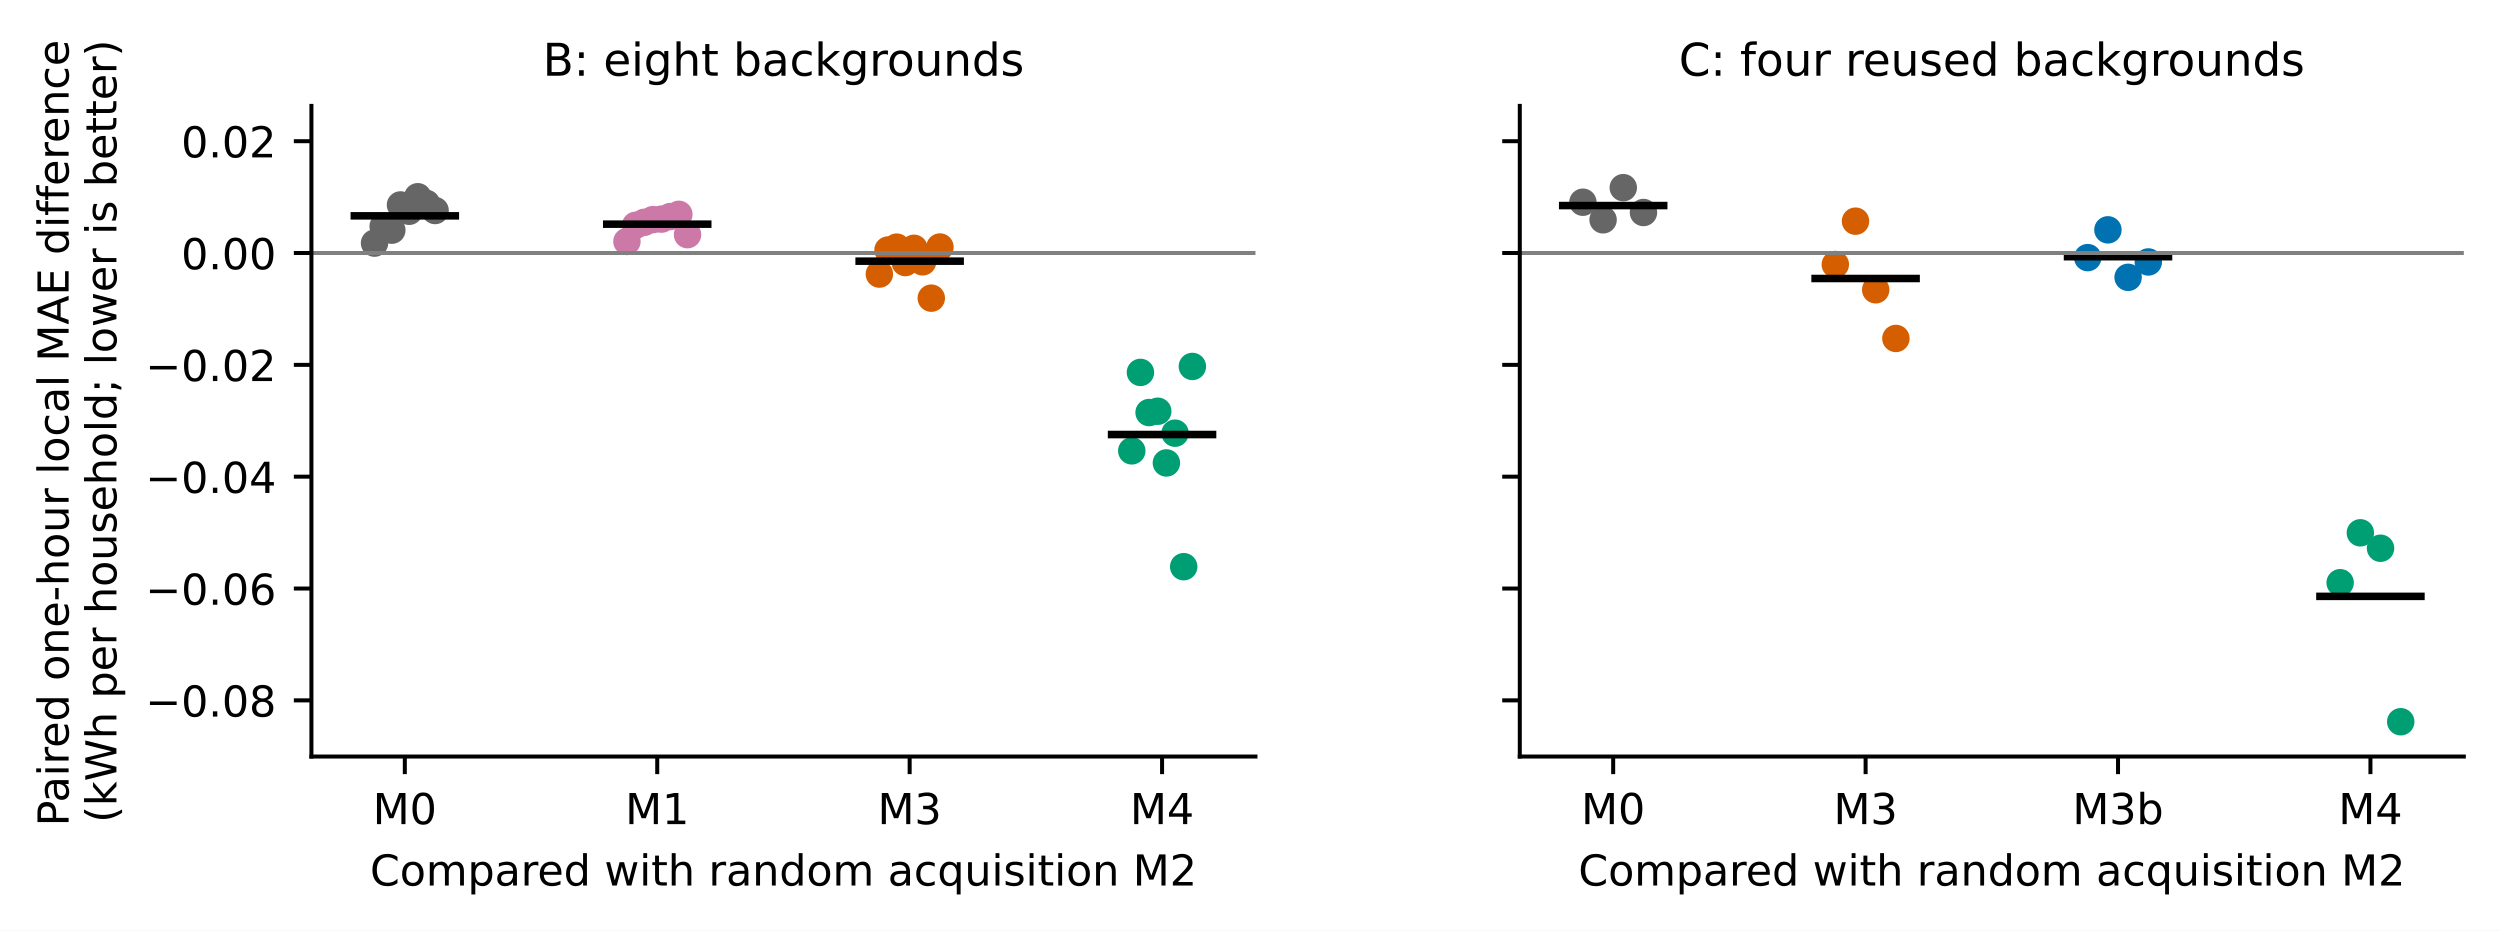
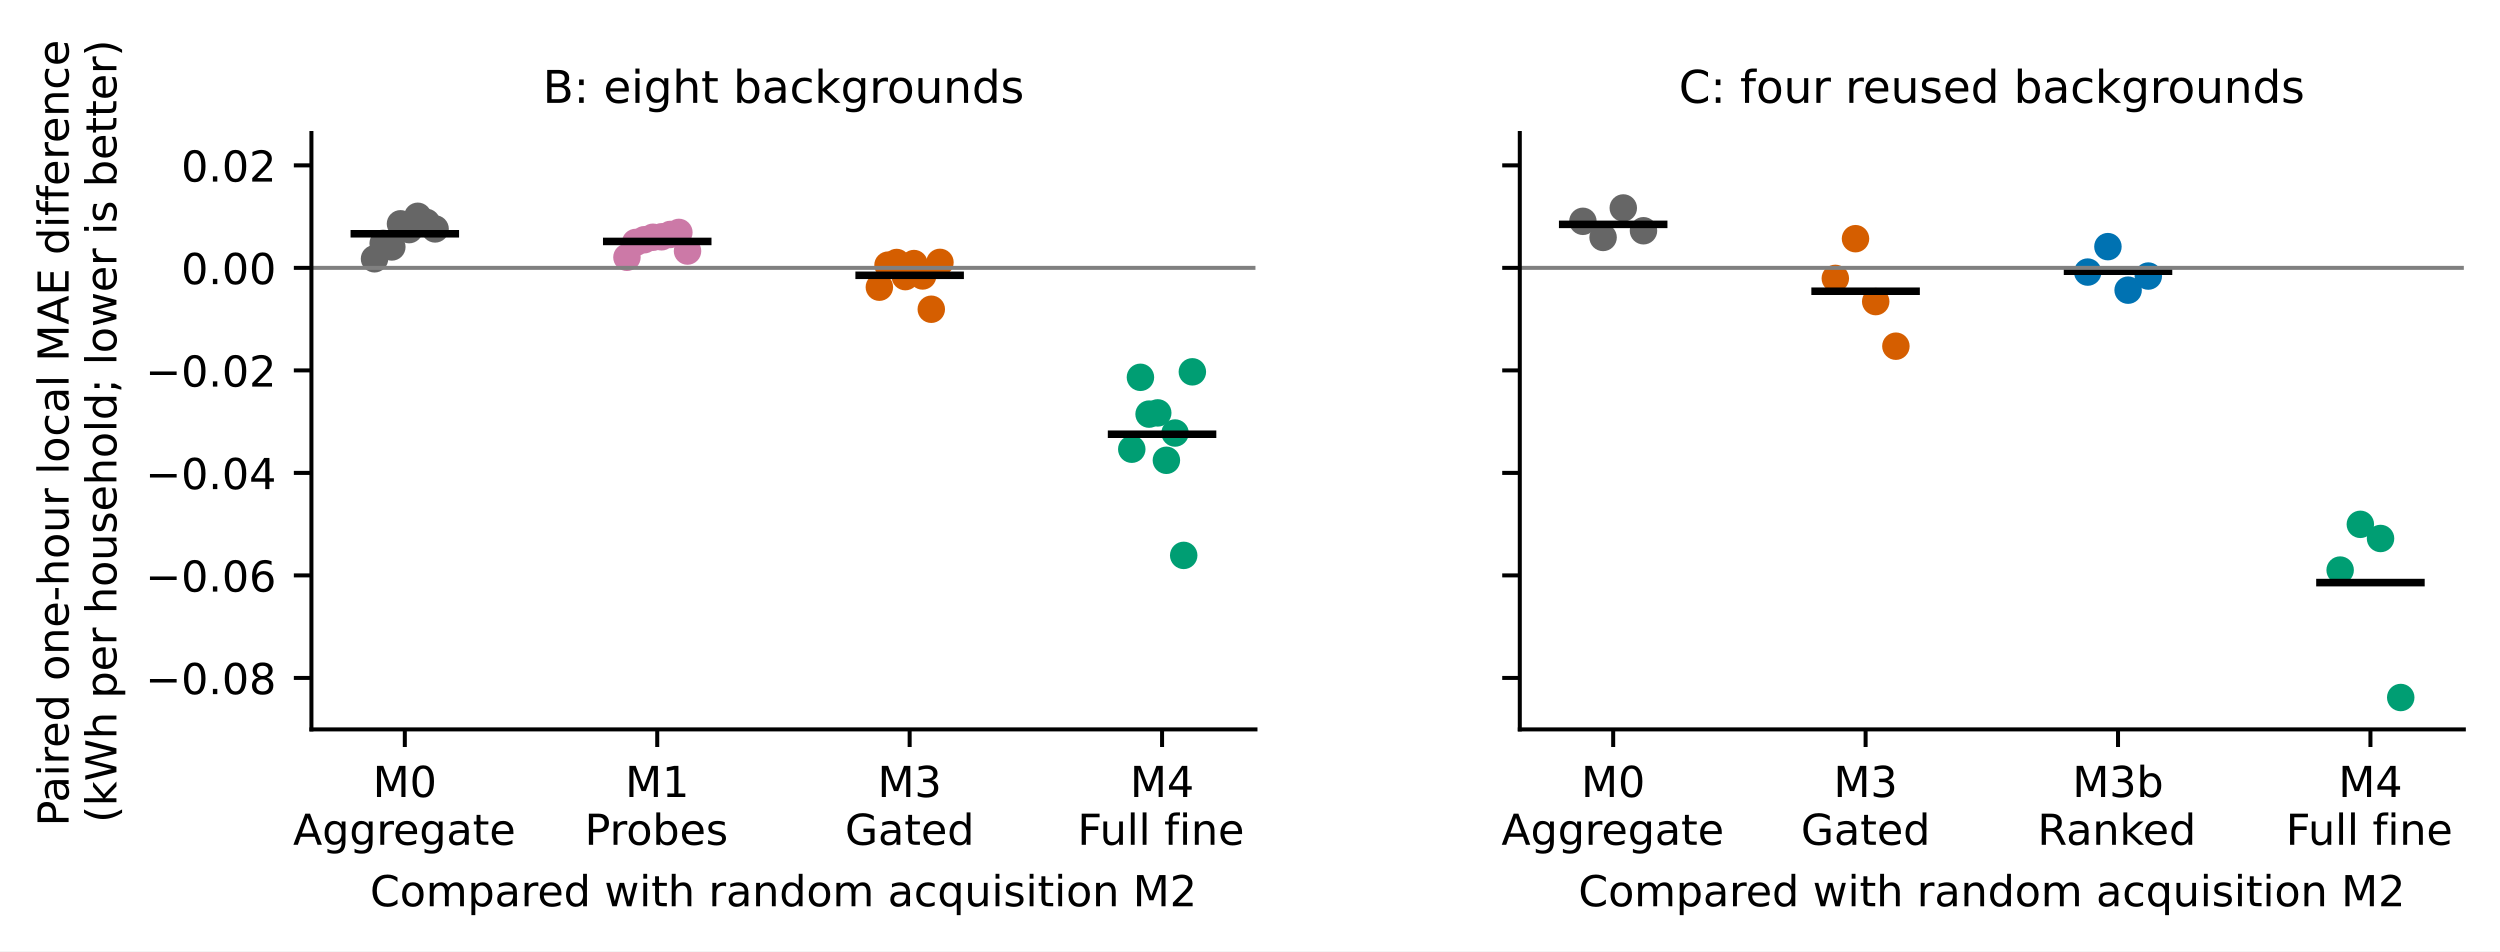
- <svg xmlns="http://www.w3.org/2000/svg" xmlns:xlink="http://www.w3.org/1999/xlink" height="185.252pt" version="1.1" viewBox="0 0 497.663 185.252" width="497.663pt">
+ <svg xmlns="http://www.w3.org/2000/svg" xmlns:xlink="http://www.w3.org/1999/xlink" height="189.37pt" version="1.1" viewBox="0 0 497.663 189.37" width="497.663pt">
  <defs>
    <style type="text/css">
*{stroke-linecap:butt;stroke-linejoin:round;}
  </style>
  </defs>
  <g id="figure_1">
    <g id="patch_1">
-       <path d="M 0 185.252 L 497.663 185.252 L 497.663 0 L 0 0 z " style="fill:#ffffff;" />
+       <path d="M 0 189.37 L 497.663 189.37 L 497.663 0 L 0 0 z " style="fill:#ffffff;" />
    </g>
    <g id="axes_1">
      <g id="patch_2">
-         <path d="M 61.993 150.599 L 249.919 150.599 L 249.919 21.079 L 61.993 21.079 z " style="fill:#ffffff;" />
+         <path d="M 61.993 145.199 L 249.919 145.199 L 249.919 26.479 L 61.993 26.479 z " style="fill:#ffffff;" />
      </g>
      <g id="PathCollection_1">
        <defs>
-           <path d="M 0 2.236 C 0.593 2.236 1.162 2 1.581 1.581 C 2 1.162 2.236 0.593 2.236 0 C 2.236 -0.593 2 -1.162 1.581 -1.581 C 1.162 -2 0.593 -2.236 0 -2.236 C -0.593 -2.236 -1.162 -2 -1.581 -1.581 C -2 -1.162 -2.236 -0.593 -2.236 0 C -2.236 0.593 -2 1.162 -1.581 1.581 C -1.162 2 -0.593 2.236 0 2.236 z " id="m4af1f6870e" style="stroke:#666666;" />
-         </defs>
-         <g clip-path="url(#pb0da5abeaa)">
-           <use style="fill:#666666;stroke:#666666;" x="74.555" xlink:href="#m4af1f6870e" y="48.396" />
-           <use style="fill:#666666;stroke:#666666;" x="76.278" xlink:href="#m4af1f6870e" y="45.048" />
-           <use style="fill:#666666;stroke:#666666;" x="78" xlink:href="#m4af1f6870e" y="45.821" />
-           <use style="fill:#666666;stroke:#666666;" x="79.723" xlink:href="#m4af1f6870e" y="40.796" />
-           <use style="fill:#666666;stroke:#666666;" x="81.446" xlink:href="#m4af1f6870e" y="42.06" />
-           <use style="fill:#666666;stroke:#666666;" x="83.169" xlink:href="#m4af1f6870e" y="39.164" />
-           <use style="fill:#666666;stroke:#666666;" x="84.892" xlink:href="#m4af1f6870e" y="40.49" />
-           <use style="fill:#666666;stroke:#666666;" x="86.614" xlink:href="#m4af1f6870e" y="41.906" />
+           <path d="M 0 2.236 C 0.593 2.236 1.162 2 1.581 1.581 C 2 1.162 2.236 0.593 2.236 0 C 2.236 -0.593 2 -1.162 1.581 -1.581 C 1.162 -2 0.593 -2.236 0 -2.236 C -0.593 -2.236 -1.162 -2 -1.581 -1.581 C -2 -1.162 -2.236 -0.593 -2.236 0 C -2.236 0.593 -2 1.162 -1.581 1.581 C -1.162 2 -0.593 2.236 0 2.236 z " id="m9f0ccc8537" style="stroke:#666666;" />
+         </defs>
+         <g clip-path="url(#pe7618fdabe)">
+           <use style="fill:#666666;stroke:#666666;" x="74.555" xlink:href="#m9f0ccc8537" y="51.518" />
+           <use style="fill:#666666;stroke:#666666;" x="76.278" xlink:href="#m9f0ccc8537" y="48.449" />
+           <use style="fill:#666666;stroke:#666666;" x="78" xlink:href="#m9f0ccc8537" y="49.158" />
+           <use style="fill:#666666;stroke:#666666;" x="79.723" xlink:href="#m9f0ccc8537" y="44.552" />
+           <use style="fill:#666666;stroke:#666666;" x="81.446" xlink:href="#m9f0ccc8537" y="45.71" />
+           <use style="fill:#666666;stroke:#666666;" x="83.169" xlink:href="#m9f0ccc8537" y="43.056" />
+           <use style="fill:#666666;stroke:#666666;" x="84.892" xlink:href="#m9f0ccc8537" y="44.272" />
+           <use style="fill:#666666;stroke:#666666;" x="86.614" xlink:href="#m9f0ccc8537" y="45.569" />
        </g>
      </g>
      <g id="PathCollection_2">
        <defs>
-           <path d="M 0 2.236 C 0.593 2.236 1.162 2 1.581 1.581 C 2 1.162 2.236 0.593 2.236 0 C 2.236 -0.593 2 -1.162 1.581 -1.581 C 1.162 -2 0.593 -2.236 0 -2.236 C -0.593 -2.236 -1.162 -2 -1.581 -1.581 C -2 -1.162 -2.236 -0.593 -2.236 0 C -2.236 0.593 -2 1.162 -1.581 1.581 C -1.162 2 -0.593 2.236 0 2.236 z " id="md482cfed0d" style="stroke:#cc79a7;" />
-         </defs>
-         <g clip-path="url(#pb0da5abeaa)">
-           <use style="fill:#cc79a7;stroke:#cc79a7;" x="124.802" xlink:href="#md482cfed0d" y="48.067" />
-           <use style="fill:#cc79a7;stroke:#cc79a7;" x="126.525" xlink:href="#md482cfed0d" y="44.848" />
-           <use style="fill:#cc79a7;stroke:#cc79a7;" x="128.248" xlink:href="#md482cfed0d" y="44.258" />
-           <use style="fill:#cc79a7;stroke:#cc79a7;" x="129.971" xlink:href="#md482cfed0d" y="43.719" />
-           <use style="fill:#cc79a7;stroke:#cc79a7;" x="131.693" xlink:href="#md482cfed0d" y="43.62" />
-           <use style="fill:#cc79a7;stroke:#cc79a7;" x="133.416" xlink:href="#md482cfed0d" y="43.111" />
-           <use style="fill:#cc79a7;stroke:#cc79a7;" x="135.139" xlink:href="#md482cfed0d" y="42.665" />
-           <use style="fill:#cc79a7;stroke:#cc79a7;" x="136.862" xlink:href="#md482cfed0d" y="46.712" />
+           <path d="M 0 2.236 C 0.593 2.236 1.162 2 1.581 1.581 C 2 1.162 2.236 0.593 2.236 0 C 2.236 -0.593 2 -1.162 1.581 -1.581 C 1.162 -2 0.593 -2.236 0 -2.236 C -0.593 -2.236 -1.162 -2 -1.581 -1.581 C -2 -1.162 -2.236 -0.593 -2.236 0 C -2.236 0.593 -2 1.162 -1.581 1.581 C -1.162 2 -0.593 2.236 0 2.236 z " id="m4e51acf8f0" style="stroke:#cc79a7;" />
+         </defs>
+         <g clip-path="url(#pe7618fdabe)">
+           <use style="fill:#cc79a7;stroke:#cc79a7;" x="124.802" xlink:href="#m4e51acf8f0" y="51.216" />
+           <use style="fill:#cc79a7;stroke:#cc79a7;" x="126.525" xlink:href="#m4e51acf8f0" y="48.266" />
+           <use style="fill:#cc79a7;stroke:#cc79a7;" x="128.248" xlink:href="#m4e51acf8f0" y="47.725" />
+           <use style="fill:#cc79a7;stroke:#cc79a7;" x="129.971" xlink:href="#m4e51acf8f0" y="47.231" />
+           <use style="fill:#cc79a7;stroke:#cc79a7;" x="131.693" xlink:href="#m4e51acf8f0" y="47.14" />
+           <use style="fill:#cc79a7;stroke:#cc79a7;" x="133.416" xlink:href="#m4e51acf8f0" y="46.674" />
+           <use style="fill:#cc79a7;stroke:#cc79a7;" x="135.139" xlink:href="#m4e51acf8f0" y="46.265" />
+           <use style="fill:#cc79a7;stroke:#cc79a7;" x="136.862" xlink:href="#m4e51acf8f0" y="49.975" />
        </g>
      </g>
      <g id="PathCollection_3">
        <defs>
-           <path d="M 0 2.236 C 0.593 2.236 1.162 2 1.581 1.581 C 2 1.162 2.236 0.593 2.236 0 C 2.236 -0.593 2 -1.162 1.581 -1.581 C 1.162 -2 0.593 -2.236 0 -2.236 C -0.593 -2.236 -1.162 -2 -1.581 -1.581 C -2 -1.162 -2.236 -0.593 -2.236 0 C -2.236 0.593 -2 1.162 -1.581 1.581 C -1.162 2 -0.593 2.236 0 2.236 z " id="m323955e96d" style="stroke:#d55e00;" />
-         </defs>
-         <g clip-path="url(#pb0da5abeaa)">
-           <use style="fill:#d55e00;stroke:#d55e00;" x="175.05" xlink:href="#m323955e96d" y="54.558" />
-           <use style="fill:#d55e00;stroke:#d55e00;" x="176.773" xlink:href="#m323955e96d" y="49.773" />
-           <use style="fill:#d55e00;stroke:#d55e00;" x="178.495" xlink:href="#m323955e96d" y="49.198" />
-           <use style="fill:#d55e00;stroke:#d55e00;" x="180.218" xlink:href="#m323955e96d" y="52.267" />
-           <use style="fill:#d55e00;stroke:#d55e00;" x="181.941" xlink:href="#m323955e96d" y="49.43" />
-           <use style="fill:#d55e00;stroke:#d55e00;" x="183.664" xlink:href="#m323955e96d" y="52.12" />
-           <use style="fill:#d55e00;stroke:#d55e00;" x="185.386" xlink:href="#m323955e96d" y="59.352" />
-           <use style="fill:#d55e00;stroke:#d55e00;" x="187.109" xlink:href="#m323955e96d" y="49.175" />
+           <path d="M 0 2.236 C 0.593 2.236 1.162 2 1.581 1.581 C 2 1.162 2.236 0.593 2.236 0 C 2.236 -0.593 2 -1.162 1.581 -1.581 C 1.162 -2 0.593 -2.236 0 -2.236 C -0.593 -2.236 -1.162 -2 -1.581 -1.581 C -2 -1.162 -2.236 -0.593 -2.236 0 C -2.236 0.593 -2 1.162 -1.581 1.581 C -1.162 2 -0.593 2.236 0 2.236 z " id="m4b84ce3339" style="stroke:#d55e00;" />
+         </defs>
+         <g clip-path="url(#pe7618fdabe)">
+           <use style="fill:#d55e00;stroke:#d55e00;" x="175.05" xlink:href="#m4b84ce3339" y="57.167" />
+           <use style="fill:#d55e00;stroke:#d55e00;" x="176.773" xlink:href="#m4b84ce3339" y="52.78" />
+           <use style="fill:#d55e00;stroke:#d55e00;" x="178.495" xlink:href="#m4b84ce3339" y="52.254" />
+           <use style="fill:#d55e00;stroke:#d55e00;" x="180.218" xlink:href="#m4b84ce3339" y="55.067" />
+           <use style="fill:#d55e00;stroke:#d55e00;" x="181.941" xlink:href="#m4b84ce3339" y="52.466" />
+           <use style="fill:#d55e00;stroke:#d55e00;" x="183.664" xlink:href="#m4b84ce3339" y="54.932" />
+           <use style="fill:#d55e00;stroke:#d55e00;" x="185.386" xlink:href="#m4b84ce3339" y="61.56" />
+           <use style="fill:#d55e00;stroke:#d55e00;" x="187.109" xlink:href="#m4b84ce3339" y="52.232" />
        </g>
      </g>
      <g id="PathCollection_4">
        <defs>
-           <path d="M 0 2.236 C 0.593 2.236 1.162 2 1.581 1.581 C 2 1.162 2.236 0.593 2.236 0 C 2.236 -0.593 2 -1.162 1.581 -1.581 C 1.162 -2 0.593 -2.236 0 -2.236 C -0.593 -2.236 -1.162 -2 -1.581 -1.581 C -2 -1.162 -2.236 -0.593 -2.236 0 C -2.236 0.593 -2 1.162 -1.581 1.581 C -1.162 2 -0.593 2.236 0 2.236 z " id="m2bfa3f4260" style="stroke:#009e73;" />
-         </defs>
-         <g clip-path="url(#pb0da5abeaa)">
-           <use style="fill:#009e73;stroke:#009e73;" x="225.297" xlink:href="#m2bfa3f4260" y="89.748" />
-           <use style="fill:#009e73;stroke:#009e73;" x="227.02" xlink:href="#m2bfa3f4260" y="74.134" />
-           <use style="fill:#009e73;stroke:#009e73;" x="228.743" xlink:href="#m2bfa3f4260" y="82.124" />
-           <use style="fill:#009e73;stroke:#009e73;" x="230.466" xlink:href="#m2bfa3f4260" y="81.862" />
-           <use style="fill:#009e73;stroke:#009e73;" x="232.188" xlink:href="#m2bfa3f4260" y="92.154" />
-           <use style="fill:#009e73;stroke:#009e73;" x="233.911" xlink:href="#m2bfa3f4260" y="86.233" />
-           <use style="fill:#009e73;stroke:#009e73;" x="235.634" xlink:href="#m2bfa3f4260" y="112.808" />
-           <use style="fill:#009e73;stroke:#009e73;" x="237.357" xlink:href="#m2bfa3f4260" y="72.944" />
+           <path d="M 0 2.236 C 0.593 2.236 1.162 2 1.581 1.581 C 2 1.162 2.236 0.593 2.236 0 C 2.236 -0.593 2 -1.162 1.581 -1.581 C 1.162 -2 0.593 -2.236 0 -2.236 C -0.593 -2.236 -1.162 -2 -1.581 -1.581 C -2 -1.162 -2.236 -0.593 -2.236 0 C -2.236 0.593 -2 1.162 -1.581 1.581 C -1.162 2 -0.593 2.236 0 2.236 z " id="mb894d0097f" style="stroke:#009e73;" />
+         </defs>
+         <g clip-path="url(#pe7618fdabe)">
+           <use style="fill:#009e73;stroke:#009e73;" x="225.297" xlink:href="#mb894d0097f" y="89.422" />
+           <use style="fill:#009e73;stroke:#009e73;" x="227.02" xlink:href="#mb894d0097f" y="75.11" />
+           <use style="fill:#009e73;stroke:#009e73;" x="228.743" xlink:href="#mb894d0097f" y="82.434" />
+           <use style="fill:#009e73;stroke:#009e73;" x="230.466" xlink:href="#mb894d0097f" y="82.193" />
+           <use style="fill:#009e73;stroke:#009e73;" x="232.188" xlink:href="#mb894d0097f" y="91.628" />
+           <use style="fill:#009e73;stroke:#009e73;" x="233.911" xlink:href="#mb894d0097f" y="86.201" />
+           <use style="fill:#009e73;stroke:#009e73;" x="235.634" xlink:href="#mb894d0097f" y="110.559" />
+           <use style="fill:#009e73;stroke:#009e73;" x="237.357" xlink:href="#mb894d0097f" y="74.019" />
        </g>
      </g>
      <g id="matplotlib.axis_1">
        <g id="xtick_1">
          <g id="line2d_1">
            <defs>
-               <path d="M 0 0 L 0 3.5 " id="m20dfaa040e" style="stroke:#000000;stroke-width:0.8;" />
+               <path d="M 0 0 L 0 3.5 " id="m64b0e28d71" style="stroke:#000000;stroke-width:0.8;" />
            </defs>
            <g>
-               <use style="stroke:#000000;stroke-width:0.8;" x="80.585" xlink:href="#m20dfaa040e" y="150.599" />
+               <use style="stroke:#000000;stroke-width:0.8;" x="80.585" xlink:href="#m64b0e28d71" y="145.199" />
            </g>
          </g>
          <g id="text_1">
-             <text style="font-family:DejaVu Sans;font-size:8.5px;font-style:normal;font-weight:normal;text-anchor:middle;" transform="rotate(-0, 80.58462, 164.0576)" x="80.585" y="164.058">M0</text>
+             <text style="font-family:DejaVu Sans;font-size:8.5px;font-style:normal;font-weight:normal;" transform="translate(74.2136 158.6576)">M0</text>
+             <text style="font-family:DejaVu Sans;font-size:8.5px;font-style:normal;font-weight:normal;" transform="translate(58.33653 168.1758)">Aggregate</text>
          </g>
        </g>
        <g id="xtick_2">
          <g id="line2d_2">
            <g>
-               <use style="stroke:#000000;stroke-width:0.8;" x="130.832" xlink:href="#m20dfaa040e" y="150.599" />
+               <use style="stroke:#000000;stroke-width:0.8;" x="130.832" xlink:href="#m64b0e28d71" y="145.199" />
            </g>
          </g>
          <g id="text_2">
-             <text style="font-family:DejaVu Sans;font-size:8.5px;font-style:normal;font-weight:normal;text-anchor:middle;" transform="rotate(-0, 130.8321, 164.0576)" x="130.832" y="164.058">M1</text>
+             <text style="font-family:DejaVu Sans;font-size:8.5px;font-style:normal;font-weight:normal;" transform="translate(124.461 158.6576)">M1</text>
+             <text style="font-family:DejaVu Sans;font-size:8.5px;font-style:normal;font-weight:normal;" transform="translate(116.3967 168.1758)">Probes</text>
          </g>
        </g>
        <g id="xtick_3">
          <g id="line2d_3">
            <g>
-               <use style="stroke:#000000;stroke-width:0.8;" x="181.08" xlink:href="#m20dfaa040e" y="150.599" />
+               <use style="stroke:#000000;stroke-width:0.8;" x="181.08" xlink:href="#m64b0e28d71" y="145.199" />
            </g>
          </g>
          <g id="text_3">
-             <text style="font-family:DejaVu Sans;font-size:8.5px;font-style:normal;font-weight:normal;text-anchor:middle;" transform="rotate(-0, 181.0795, 164.0576)" x="181.08" y="164.058">M3</text>
+             <text style="font-family:DejaVu Sans;font-size:8.5px;font-style:normal;font-weight:normal;" transform="translate(174.7085 158.6576)">M3</text>
+             <text style="font-family:DejaVu Sans;font-size:8.5px;font-style:normal;font-weight:normal;" transform="translate(168.2027 168.1758)">Gated</text>
          </g>
        </g>
        <g id="xtick_4">
          <g id="line2d_4">
            <g>
-               <use style="stroke:#000000;stroke-width:0.8;" x="231.327" xlink:href="#m20dfaa040e" y="150.599" />
+               <use style="stroke:#000000;stroke-width:0.8;" x="231.327" xlink:href="#m64b0e28d71" y="145.199" />
            </g>
          </g>
          <g id="text_4">
-             <text style="font-family:DejaVu Sans;font-size:8.5px;font-style:normal;font-weight:normal;text-anchor:middle;" transform="rotate(-0, 231.3269, 164.0576)" x="231.327" y="164.058">M4</text>
+             <text style="font-family:DejaVu Sans;font-size:8.5px;font-style:normal;font-weight:normal;" transform="translate(224.9559 158.6576)">M4</text>
+             <text style="font-family:DejaVu Sans;font-size:8.5px;font-style:normal;font-weight:normal;" transform="translate(214.495 168.1758)">Full fine</text>
          </g>
        </g>
        <g id="text_5">
-           <text style="font-family:DejaVu Sans;font-size:8.5px;font-style:normal;font-weight:normal;text-anchor:middle;" transform="rotate(-0, 155.9558, 176.284)" x="155.956" y="176.284">Compared with random acquisition M2</text>
+           <text style="font-family:DejaVu Sans;font-size:8.5px;font-style:normal;font-weight:normal;text-anchor:middle;" transform="rotate(-0, 155.9558, 180.4022)" x="155.956" y="180.402">Compared with random acquisition M2</text>
        </g>
      </g>
      <g id="matplotlib.axis_2">
        <g id="ytick_1">
          <g id="line2d_5">
            <defs>
-               <path d="M 0 0 L -3.5 0 " id="m635a62bdd8" style="stroke:#000000;stroke-width:0.8;" />
+               <path d="M 0 0 L -3.5 0 " id="m6d9076dfe1" style="stroke:#000000;stroke-width:0.8;" />
            </defs>
            <g>
-               <use style="stroke:#000000;stroke-width:0.8;" x="61.993" xlink:href="#m635a62bdd8" y="139.418" />
+               <use style="stroke:#000000;stroke-width:0.8;" x="61.993" xlink:href="#m6d9076dfe1" y="134.95" />
            </g>
          </g>
          <g id="text_6">
-             <text style="font-family:DejaVu Sans;font-size:8.5px;font-style:normal;font-weight:normal;text-anchor:end;" transform="rotate(-0, 54.99306, 142.6469)" x="54.993" y="142.647">−0.08</text>
+             <text style="font-family:DejaVu Sans;font-size:8.5px;font-style:normal;font-weight:normal;text-anchor:end;" transform="rotate(-0, 54.99306, 138.1792)" x="54.993" y="138.179">−0.08</text>
          </g>
        </g>
        <g id="ytick_2">
          <g id="line2d_6">
            <g>
-               <use style="stroke:#000000;stroke-width:0.8;" x="61.993" xlink:href="#m635a62bdd8" y="117.155" />
+               <use style="stroke:#000000;stroke-width:0.8;" x="61.993" xlink:href="#m6d9076dfe1" y="114.544" />
            </g>
          </g>
          <g id="text_7">
-             <text style="font-family:DejaVu Sans;font-size:8.5px;font-style:normal;font-weight:normal;text-anchor:end;" transform="rotate(-0, 54.99306, 120.3842)" x="54.993" y="120.384">−0.06</text>
+             <text style="font-family:DejaVu Sans;font-size:8.5px;font-style:normal;font-weight:normal;text-anchor:end;" transform="rotate(-0, 54.99306, 117.7729)" x="54.993" y="117.773">−0.06</text>
          </g>
        </g>
        <g id="ytick_3">
          <g id="line2d_7">
            <g>
-               <use style="stroke:#000000;stroke-width:0.8;" x="61.993" xlink:href="#m635a62bdd8" y="94.892" />
+               <use style="stroke:#000000;stroke-width:0.8;" x="61.993" xlink:href="#m6d9076dfe1" y="94.137" />
            </g>
          </g>
          <g id="text_8">
-             <text style="font-family:DejaVu Sans;font-size:8.5px;font-style:normal;font-weight:normal;text-anchor:end;" transform="rotate(-0, 54.99306, 98.12151)" x="54.993" y="98.122">−0.04</text>
+             <text style="font-family:DejaVu Sans;font-size:8.5px;font-style:normal;font-weight:normal;text-anchor:end;" transform="rotate(-0, 54.99306, 97.36661)" x="54.993" y="97.367">−0.04</text>
          </g>
        </g>
        <g id="ytick_4">
          <g id="line2d_8">
            <g>
-               <use style="stroke:#000000;stroke-width:0.8;" x="61.993" xlink:href="#m635a62bdd8" y="72.629" />
+               <use style="stroke:#000000;stroke-width:0.8;" x="61.993" xlink:href="#m6d9076dfe1" y="73.731" />
            </g>
          </g>
          <g id="text_9">
-             <text style="font-family:DejaVu Sans;font-size:8.5px;font-style:normal;font-weight:normal;text-anchor:end;" transform="rotate(-0, 54.99306, 75.85882)" x="54.993" y="75.859">−0.02</text>
+             <text style="font-family:DejaVu Sans;font-size:8.5px;font-style:normal;font-weight:normal;text-anchor:end;" transform="rotate(-0, 54.99306, 76.96029)" x="54.993" y="76.96">−0.02</text>
          </g>
        </g>
        <g id="ytick_5">
          <g id="line2d_9">
            <g>
-               <use style="stroke:#000000;stroke-width:0.8;" x="61.993" xlink:href="#m635a62bdd8" y="50.367" />
+               <use style="stroke:#000000;stroke-width:0.8;" x="61.993" xlink:href="#m6d9076dfe1" y="53.325" />
            </g>
          </g>
          <g id="text_10">
-             <text style="font-family:DejaVu Sans;font-size:8.5px;font-style:normal;font-weight:normal;text-anchor:end;" transform="rotate(-0, 54.99306, 53.59613)" x="54.993" y="53.596">0.00</text>
+             <text style="font-family:DejaVu Sans;font-size:8.5px;font-style:normal;font-weight:normal;text-anchor:end;" transform="rotate(-0, 54.99306, 56.55396)" x="54.993" y="56.554">0.00</text>
          </g>
        </g>
        <g id="ytick_6">
          <g id="line2d_10">
            <g>
-               <use style="stroke:#000000;stroke-width:0.8;" x="61.993" xlink:href="#m635a62bdd8" y="28.104" />
+               <use style="stroke:#000000;stroke-width:0.8;" x="61.993" xlink:href="#m6d9076dfe1" y="32.918" />
            </g>
          </g>
          <g id="text_11">
-             <text style="font-family:DejaVu Sans;font-size:8.5px;font-style:normal;font-weight:normal;text-anchor:end;" transform="rotate(-0, 54.99306, 31.33344)" x="54.993" y="31.333">0.02</text>
+             <text style="font-family:DejaVu Sans;font-size:8.5px;font-style:normal;font-weight:normal;text-anchor:end;" transform="rotate(-0, 54.99306, 36.14764)" x="54.993" y="36.148">0.02</text>
          </g>
        </g>
        <g id="text_12">
          <text style="font-family:DejaVu Sans;font-size:8.5px;font-style:normal;font-weight:normal;" transform="translate(13.65867 164.4779)rotate(-90)">Paired one-hour local MAE difference</text>
          <text style="font-family:DejaVu Sans;font-size:8.5px;font-style:normal;font-weight:normal;" transform="translate(23.17681 163.768)rotate(-90)">(kWh per household; lower is better)</text>
        </g>
      </g>
      <g id="line2d_11">
-         <path clip-path="url(#pb0da5abeaa)" d="M 70.535 42.96 L 90.634 42.96 " style="fill:none;stroke:#000000;stroke-linecap:square;stroke-width:1.5;" />
+         <path clip-path="url(#pe7618fdabe)" d="M 70.535 46.536 L 90.634 46.536 " style="fill:none;stroke:#000000;stroke-linecap:square;stroke-width:1.5;" />
      </g>
      <g id="line2d_12">
-         <path clip-path="url(#pb0da5abeaa)" d="M 120.783 44.625 L 140.882 44.625 " style="fill:none;stroke:#000000;stroke-linecap:square;stroke-width:1.5;" />
+         <path clip-path="url(#pe7618fdabe)" d="M 120.783 48.062 L 140.882 48.062 " style="fill:none;stroke:#000000;stroke-linecap:square;stroke-width:1.5;" />
      </g>
      <g id="line2d_13">
-         <path clip-path="url(#pb0da5abeaa)" d="M 171.03 51.984 L 191.129 51.984 " style="fill:none;stroke:#000000;stroke-linecap:square;stroke-width:1.5;" />
+         <path clip-path="url(#pe7618fdabe)" d="M 171.03 54.807 L 191.129 54.807 " style="fill:none;stroke:#000000;stroke-linecap:square;stroke-width:1.5;" />
      </g>
      <g id="line2d_14">
-         <path clip-path="url(#pb0da5abeaa)" d="M 221.277 86.501 L 241.376 86.501 " style="fill:none;stroke:#000000;stroke-linecap:square;stroke-width:1.5;" />
+         <path clip-path="url(#pe7618fdabe)" d="M 221.277 86.446 L 241.376 86.446 " style="fill:none;stroke:#000000;stroke-linecap:square;stroke-width:1.5;" />
      </g>
      <g id="line2d_15">
-         <path clip-path="url(#pb0da5abeaa)" d="M 61.993 50.367 L 249.919 50.367 " style="fill:none;stroke:#808080;stroke-linecap:square;stroke-width:0.8;" />
+         <path clip-path="url(#pe7618fdabe)" d="M 61.993 53.325 L 249.919 53.325 " style="fill:none;stroke:#808080;stroke-linecap:square;stroke-width:0.8;" />
      </g>
      <g id="patch_3">
-         <path d="M 61.993 150.599 L 61.993 21.079 " style="fill:none;stroke:#000000;stroke-linecap:square;stroke-linejoin:miter;stroke-width:0.8;" />
+         <path d="M 61.993 145.199 L 61.993 26.479 " style="fill:none;stroke:#000000;stroke-linecap:square;stroke-linejoin:miter;stroke-width:0.8;" />
      </g>
      <g id="patch_4">
-         <path d="M 61.993 150.599 L 249.919 150.599 " style="fill:none;stroke:#000000;stroke-linecap:square;stroke-linejoin:miter;stroke-width:0.8;" />
+         <path d="M 61.993 145.199 L 249.919 145.199 " style="fill:none;stroke:#000000;stroke-linecap:square;stroke-linejoin:miter;stroke-width:0.8;" />
      </g>
      <g id="text_13">
-         <text style="font-family:DejaVu Sans;font-size:9px;font-style:normal;font-weight:normal;text-anchor:middle;" transform="rotate(-0, 155.9558, 15.07894)" x="155.956" y="15.079">B: eight backgrounds</text>
+         <text style="font-family:DejaVu Sans;font-size:9px;font-style:normal;font-weight:normal;text-anchor:middle;" transform="rotate(-0, 155.9558, 20.47894)" x="155.956" y="20.479">B: eight backgrounds</text>
      </g>
    </g>
    <g id="axes_2">
      <g id="patch_5">
-         <path d="M 302.538 150.599 L 490.463 150.599 L 490.463 21.079 L 302.538 21.079 z " style="fill:#ffffff;" />
+         <path d="M 302.538 145.199 L 490.463 145.199 L 490.463 26.479 L 302.538 26.479 z " style="fill:#ffffff;" />
      </g>
      <g id="PathCollection_5">
-         <g clip-path="url(#pf64bd5f3f2)">
-           <use style="fill:#666666;stroke:#666666;" x="315.099" xlink:href="#m4af1f6870e" y="40.256" />
-           <use style="fill:#666666;stroke:#666666;" x="319.119" xlink:href="#m4af1f6870e" y="43.757" />
-           <use style="fill:#666666;stroke:#666666;" x="323.139" xlink:href="#m4af1f6870e" y="37.358" />
-           <use style="fill:#666666;stroke:#666666;" x="327.159" xlink:href="#m4af1f6870e" y="42.304" />
+         <g clip-path="url(#p10e433fcd0)">
+           <use style="fill:#666666;stroke:#666666;" x="315.099" xlink:href="#m9f0ccc8537" y="44.057" />
+           <use style="fill:#666666;stroke:#666666;" x="319.119" xlink:href="#m9f0ccc8537" y="47.266" />
+           <use style="fill:#666666;stroke:#666666;" x="323.139" xlink:href="#m9f0ccc8537" y="41.4" />
+           <use style="fill:#666666;stroke:#666666;" x="327.159" xlink:href="#m9f0ccc8537" y="45.935" />
        </g>
      </g>
      <g id="PathCollection_6">
-         <g clip-path="url(#pf64bd5f3f2)">
-           <use style="fill:#d55e00;stroke:#d55e00;" x="365.347" xlink:href="#m323955e96d" y="52.653" />
-           <use style="fill:#d55e00;stroke:#d55e00;" x="369.367" xlink:href="#m323955e96d" y="44.029" />
-           <use style="fill:#d55e00;stroke:#d55e00;" x="373.387" xlink:href="#m323955e96d" y="57.686" />
-           <use style="fill:#d55e00;stroke:#d55e00;" x="377.406" xlink:href="#m323955e96d" y="67.374" />
+         <g clip-path="url(#p10e433fcd0)">
+           <use style="fill:#d55e00;stroke:#d55e00;" x="365.347" xlink:href="#m4b84ce3339" y="55.42" />
+           <use style="fill:#d55e00;stroke:#d55e00;" x="369.367" xlink:href="#m4b84ce3339" y="47.515" />
+           <use style="fill:#d55e00;stroke:#d55e00;" x="373.387" xlink:href="#m4b84ce3339" y="60.034" />
+           <use style="fill:#d55e00;stroke:#d55e00;" x="377.406" xlink:href="#m4b84ce3339" y="68.914" />
        </g>
      </g>
      <g id="PathCollection_7">
        <defs>
-           <path d="M 0 2.236 C 0.593 2.236 1.162 2 1.581 1.581 C 2 1.162 2.236 0.593 2.236 0 C 2.236 -0.593 2 -1.162 1.581 -1.581 C 1.162 -2 0.593 -2.236 0 -2.236 C -0.593 -2.236 -1.162 -2 -1.581 -1.581 C -2 -1.162 -2.236 -0.593 -2.236 0 C -2.236 0.593 -2 1.162 -1.581 1.581 C -1.162 2 -0.593 2.236 0 2.236 z " id="m4f337678eb" style="stroke:#0072b2;" />
-         </defs>
-         <g clip-path="url(#pf64bd5f3f2)">
-           <use style="fill:#0072b2;stroke:#0072b2;" x="415.594" xlink:href="#m4f337678eb" y="51.282" />
-           <use style="fill:#0072b2;stroke:#0072b2;" x="419.614" xlink:href="#m4f337678eb" y="45.754" />
-           <use style="fill:#0072b2;stroke:#0072b2;" x="423.634" xlink:href="#m4f337678eb" y="55.207" />
-           <use style="fill:#0072b2;stroke:#0072b2;" x="427.654" xlink:href="#m4f337678eb" y="52.145" />
+           <path d="M 0 2.236 C 0.593 2.236 1.162 2 1.581 1.581 C 2 1.162 2.236 0.593 2.236 0 C 2.236 -0.593 2 -1.162 1.581 -1.581 C 1.162 -2 0.593 -2.236 0 -2.236 C -0.593 -2.236 -1.162 -2 -1.581 -1.581 C -2 -1.162 -2.236 -0.593 -2.236 0 C -2.236 0.593 -2 1.162 -1.581 1.581 C -1.162 2 -0.593 2.236 0 2.236 z " id="mf261fea544" style="stroke:#0072b2;" />
+         </defs>
+         <g clip-path="url(#p10e433fcd0)">
+           <use style="fill:#0072b2;stroke:#0072b2;" x="415.594" xlink:href="#mf261fea544" y="54.163" />
+           <use style="fill:#0072b2;stroke:#0072b2;" x="419.614" xlink:href="#mf261fea544" y="49.097" />
+           <use style="fill:#0072b2;stroke:#0072b2;" x="423.634" xlink:href="#mf261fea544" y="57.761" />
+           <use style="fill:#0072b2;stroke:#0072b2;" x="427.654" xlink:href="#mf261fea544" y="54.954" />
        </g>
      </g>
      <g id="PathCollection_8">
-         <g clip-path="url(#pf64bd5f3f2)">
-           <use style="fill:#009e73;stroke:#009e73;" x="465.842" xlink:href="#m2bfa3f4260" y="115.998" />
-           <use style="fill:#009e73;stroke:#009e73;" x="469.862" xlink:href="#m2bfa3f4260" y="106.064" />
-           <use style="fill:#009e73;stroke:#009e73;" x="473.881" xlink:href="#m2bfa3f4260" y="109.136" />
-           <use style="fill:#009e73;stroke:#009e73;" x="477.901" xlink:href="#m2bfa3f4260" y="143.672" />
+         <g clip-path="url(#p10e433fcd0)">
+           <use style="fill:#009e73;stroke:#009e73;" x="465.842" xlink:href="#mb894d0097f" y="113.484" />
+           <use style="fill:#009e73;stroke:#009e73;" x="469.862" xlink:href="#mb894d0097f" y="104.377" />
+           <use style="fill:#009e73;stroke:#009e73;" x="473.881" xlink:href="#mb894d0097f" y="107.194" />
+           <use style="fill:#009e73;stroke:#009e73;" x="477.901" xlink:href="#mb894d0097f" y="138.85" />
        </g>
      </g>
      <g id="matplotlib.axis_3">
        <g id="xtick_5">
          <g id="line2d_16">
            <g>
-               <use style="stroke:#000000;stroke-width:0.8;" x="321.129" xlink:href="#m20dfaa040e" y="150.599" />
+               <use style="stroke:#000000;stroke-width:0.8;" x="321.129" xlink:href="#m64b0e28d71" y="145.199" />
            </g>
          </g>
          <g id="text_14">
-             <text style="font-family:DejaVu Sans;font-size:8.5px;font-style:normal;font-weight:normal;text-anchor:middle;" transform="rotate(-0, 321.1292, 164.0576)" x="321.129" y="164.058">M0</text>
+             <text style="font-family:DejaVu Sans;font-size:8.5px;font-style:normal;font-weight:normal;" transform="translate(314.7582 158.6576)">M0</text>
+             <text style="font-family:DejaVu Sans;font-size:8.5px;font-style:normal;font-weight:normal;" transform="translate(298.8811 168.1758)">Aggregate</text>
          </g>
        </g>
        <g id="xtick_6">
          <g id="line2d_17">
            <g>
-               <use style="stroke:#000000;stroke-width:0.8;" x="371.377" xlink:href="#m20dfaa040e" y="150.599" />
+               <use style="stroke:#000000;stroke-width:0.8;" x="371.377" xlink:href="#m64b0e28d71" y="145.199" />
            </g>
          </g>
          <g id="text_15">
-             <text style="font-family:DejaVu Sans;font-size:8.5px;font-style:normal;font-weight:normal;text-anchor:middle;" transform="rotate(-0, 371.3766, 164.0576)" x="371.377" y="164.058">M3</text>
+             <text style="font-family:DejaVu Sans;font-size:8.5px;font-style:normal;font-weight:normal;" transform="translate(365.0056 158.6576)">M3</text>
+             <text style="font-family:DejaVu Sans;font-size:8.5px;font-style:normal;font-weight:normal;" transform="translate(358.4998 168.1758)">Gated</text>
          </g>
        </g>
        <g id="xtick_7">
          <g id="line2d_18">
            <g>
-               <use style="stroke:#000000;stroke-width:0.8;" x="421.624" xlink:href="#m20dfaa040e" y="150.599" />
+               <use style="stroke:#000000;stroke-width:0.8;" x="421.624" xlink:href="#m64b0e28d71" y="145.199" />
            </g>
          </g>
          <g id="text_16">
-             <text style="font-family:DejaVu Sans;font-size:8.5px;font-style:normal;font-weight:normal;text-anchor:middle;" transform="rotate(-0, 421.6241, 164.0576)" x="421.624" y="164.058">M3b</text>
+             <text style="font-family:DejaVu Sans;font-size:8.5px;font-style:normal;font-weight:normal;" transform="translate(412.555 158.6576)">M3b</text>
+             <text style="font-family:DejaVu Sans;font-size:8.5px;font-style:normal;font-weight:normal;" transform="translate(405.6022 168.1758)">Ranked</text>
          </g>
        </g>
        <g id="xtick_8">
          <g id="line2d_19">
            <g>
-               <use style="stroke:#000000;stroke-width:0.8;" x="471.872" xlink:href="#m20dfaa040e" y="150.599" />
+               <use style="stroke:#000000;stroke-width:0.8;" x="471.872" xlink:href="#m64b0e28d71" y="145.199" />
            </g>
          </g>
          <g id="text_17">
-             <text style="font-family:DejaVu Sans;font-size:8.5px;font-style:normal;font-weight:normal;text-anchor:middle;" transform="rotate(-0, 471.8715, 164.0576)" x="471.872" y="164.058">M4</text>
+             <text style="font-family:DejaVu Sans;font-size:8.5px;font-style:normal;font-weight:normal;" transform="translate(465.5005 158.6576)">M4</text>
+             <text style="font-family:DejaVu Sans;font-size:8.5px;font-style:normal;font-weight:normal;" transform="translate(455.0395 168.1758)">Full fine</text>
          </g>
        </g>
        <g id="text_18">
-           <text style="font-family:DejaVu Sans;font-size:8.5px;font-style:normal;font-weight:normal;text-anchor:middle;" transform="rotate(-0, 396.5003, 176.284)" x="396.5" y="176.284">Compared with random acquisition M2</text>
+           <text style="font-family:DejaVu Sans;font-size:8.5px;font-style:normal;font-weight:normal;text-anchor:middle;" transform="rotate(-0, 396.5003, 180.4022)" x="396.5" y="180.402">Compared with random acquisition M2</text>
        </g>
      </g>
      <g id="matplotlib.axis_4">
        <g id="ytick_7">
          <g id="line2d_20">
            <g>
-               <use style="stroke:#000000;stroke-width:0.8;" x="302.538" xlink:href="#m635a62bdd8" y="139.418" />
+               <use style="stroke:#000000;stroke-width:0.8;" x="302.538" xlink:href="#m6d9076dfe1" y="134.95" />
            </g>
          </g>
        </g>
        <g id="ytick_8">
          <g id="line2d_21">
            <g>
-               <use style="stroke:#000000;stroke-width:0.8;" x="302.538" xlink:href="#m635a62bdd8" y="117.155" />
+               <use style="stroke:#000000;stroke-width:0.8;" x="302.538" xlink:href="#m6d9076dfe1" y="114.544" />
            </g>
          </g>
        </g>
        <g id="ytick_9">
          <g id="line2d_22">
            <g>
-               <use style="stroke:#000000;stroke-width:0.8;" x="302.538" xlink:href="#m635a62bdd8" y="94.892" />
+               <use style="stroke:#000000;stroke-width:0.8;" x="302.538" xlink:href="#m6d9076dfe1" y="94.137" />
            </g>
          </g>
        </g>
        <g id="ytick_10">
          <g id="line2d_23">
            <g>
-               <use style="stroke:#000000;stroke-width:0.8;" x="302.538" xlink:href="#m635a62bdd8" y="72.629" />
+               <use style="stroke:#000000;stroke-width:0.8;" x="302.538" xlink:href="#m6d9076dfe1" y="73.731" />
            </g>
          </g>
        </g>
        <g id="ytick_11">
          <g id="line2d_24">
            <g>
-               <use style="stroke:#000000;stroke-width:0.8;" x="302.538" xlink:href="#m635a62bdd8" y="50.367" />
+               <use style="stroke:#000000;stroke-width:0.8;" x="302.538" xlink:href="#m6d9076dfe1" y="53.325" />
            </g>
          </g>
        </g>
        <g id="ytick_12">
          <g id="line2d_25">
            <g>
-               <use style="stroke:#000000;stroke-width:0.8;" x="302.538" xlink:href="#m635a62bdd8" y="28.104" />
+               <use style="stroke:#000000;stroke-width:0.8;" x="302.538" xlink:href="#m6d9076dfe1" y="32.918" />
            </g>
          </g>
        </g>
      </g>
      <g id="line2d_26">
-         <path clip-path="url(#pf64bd5f3f2)" d="M 311.08 40.919 L 331.179 40.919 " style="fill:none;stroke:#000000;stroke-linecap:square;stroke-width:1.5;" />
+         <path clip-path="url(#p10e433fcd0)" d="M 311.08 44.665 L 331.179 44.665 " style="fill:none;stroke:#000000;stroke-linecap:square;stroke-width:1.5;" />
      </g>
      <g id="line2d_27">
-         <path clip-path="url(#pf64bd5f3f2)" d="M 361.327 55.435 L 381.426 55.435 " style="fill:none;stroke:#000000;stroke-linecap:square;stroke-width:1.5;" />
+         <path clip-path="url(#p10e433fcd0)" d="M 361.327 57.971 L 381.426 57.971 " style="fill:none;stroke:#000000;stroke-linecap:square;stroke-width:1.5;" />
      </g>
      <g id="line2d_28">
-         <path clip-path="url(#pf64bd5f3f2)" d="M 411.575 51.097 L 431.674 51.097 " style="fill:none;stroke:#000000;stroke-linecap:square;stroke-width:1.5;" />
+         <path clip-path="url(#p10e433fcd0)" d="M 411.575 53.994 L 431.674 53.994 " style="fill:none;stroke:#000000;stroke-linecap:square;stroke-width:1.5;" />
      </g>
      <g id="line2d_29">
-         <path clip-path="url(#pf64bd5f3f2)" d="M 461.822 118.718 L 481.921 118.718 " style="fill:none;stroke:#000000;stroke-linecap:square;stroke-width:1.5;" />
+         <path clip-path="url(#p10e433fcd0)" d="M 461.822 115.976 L 481.921 115.976 " style="fill:none;stroke:#000000;stroke-linecap:square;stroke-width:1.5;" />
      </g>
      <g id="line2d_30">
-         <path clip-path="url(#pf64bd5f3f2)" d="M 302.538 50.367 L 490.463 50.367 " style="fill:none;stroke:#808080;stroke-linecap:square;stroke-width:0.8;" />
+         <path clip-path="url(#p10e433fcd0)" d="M 302.538 53.325 L 490.463 53.325 " style="fill:none;stroke:#808080;stroke-linecap:square;stroke-width:0.8;" />
      </g>
      <g id="patch_6">
-         <path d="M 302.538 150.599 L 302.538 21.079 " style="fill:none;stroke:#000000;stroke-linecap:square;stroke-linejoin:miter;stroke-width:0.8;" />
+         <path d="M 302.538 145.199 L 302.538 26.479 " style="fill:none;stroke:#000000;stroke-linecap:square;stroke-linejoin:miter;stroke-width:0.8;" />
      </g>
      <g id="patch_7">
-         <path d="M 302.538 150.599 L 490.463 150.599 " style="fill:none;stroke:#000000;stroke-linecap:square;stroke-linejoin:miter;stroke-width:0.8;" />
+         <path d="M 302.538 145.199 L 490.463 145.199 " style="fill:none;stroke:#000000;stroke-linecap:square;stroke-linejoin:miter;stroke-width:0.8;" />
      </g>
      <g id="text_19">
-         <text style="font-family:DejaVu Sans;font-size:9px;font-style:normal;font-weight:normal;text-anchor:middle;" transform="rotate(-0, 396.5003, 15.07894)" x="396.5" y="15.079">C: four reused backgrounds</text>
+         <text style="font-family:DejaVu Sans;font-size:9px;font-style:normal;font-weight:normal;text-anchor:middle;" transform="rotate(-0, 396.5003, 20.47894)" x="396.5" y="20.479">C: four reused backgrounds</text>
      </g>
    </g>
  </g>
  <defs>
-     <clipPath id="pb0da5abeaa">
-       <rect height="129.52" width="187.925" x="61.993" y="21.079" />
+     <clipPath id="pe7618fdabe">
+       <rect height="118.72" width="187.925" x="61.993" y="26.479" />
    </clipPath>
-     <clipPath id="pf64bd5f3f2">
-       <rect height="129.52" width="187.925" x="302.538" y="21.079" />
+     <clipPath id="p10e433fcd0">
+       <rect height="118.72" width="187.925" x="302.538" y="26.479" />
    </clipPath>
  </defs>
</svg>
